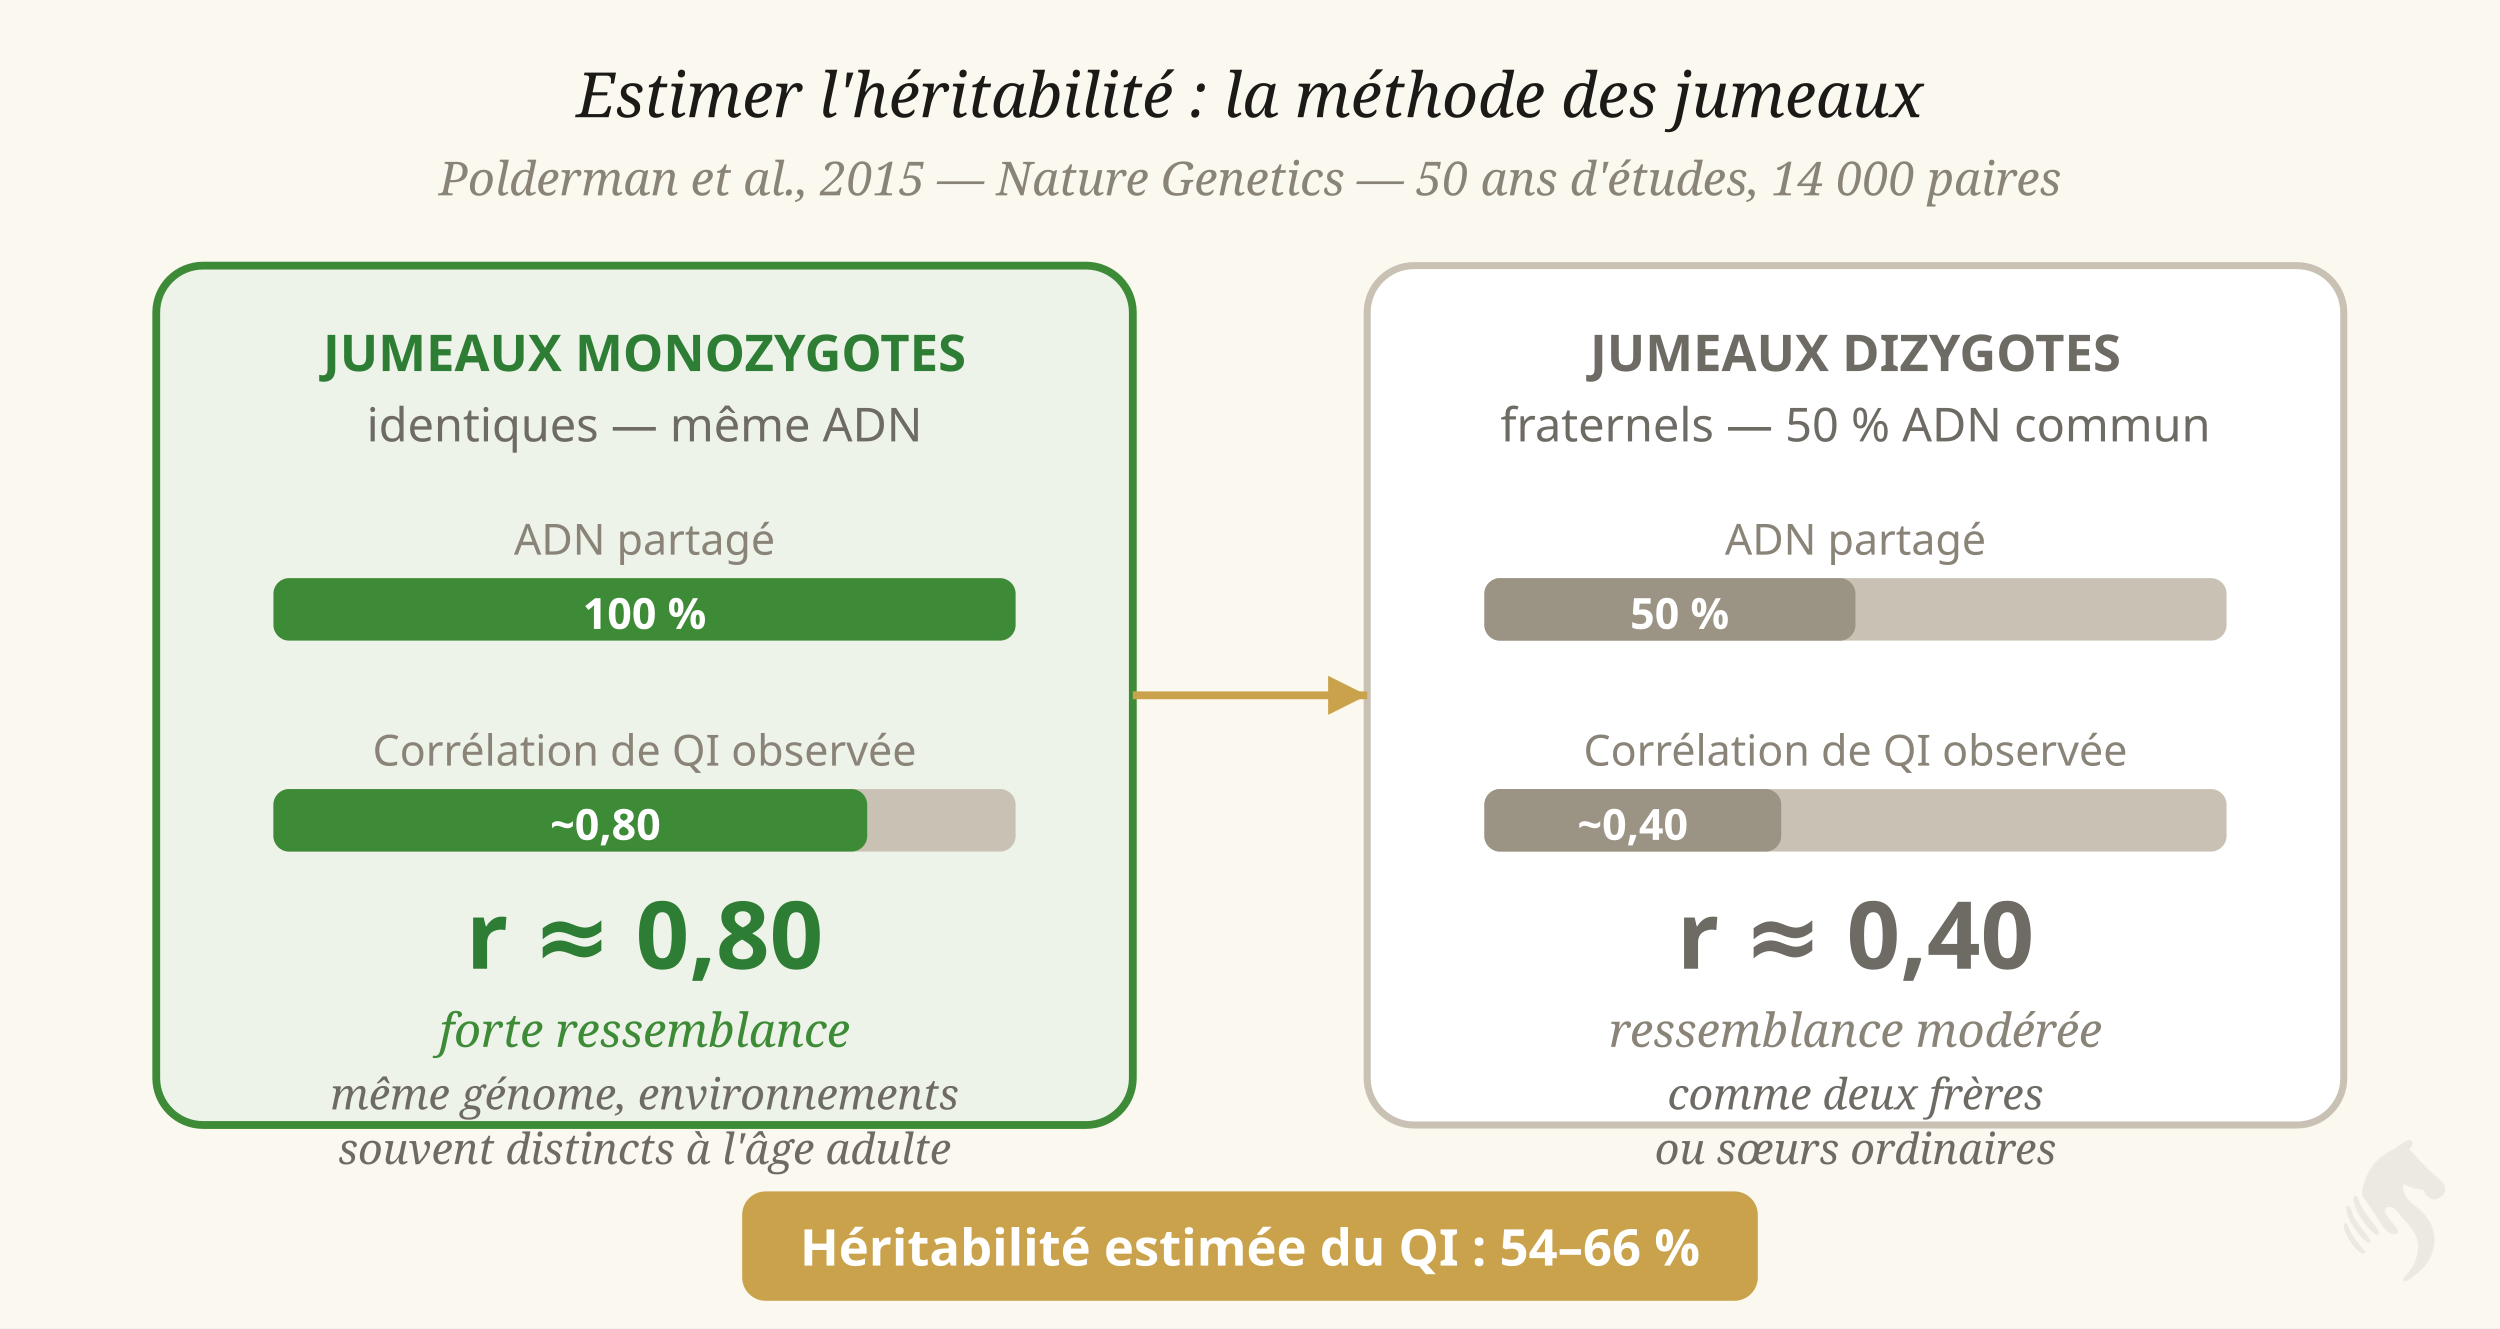
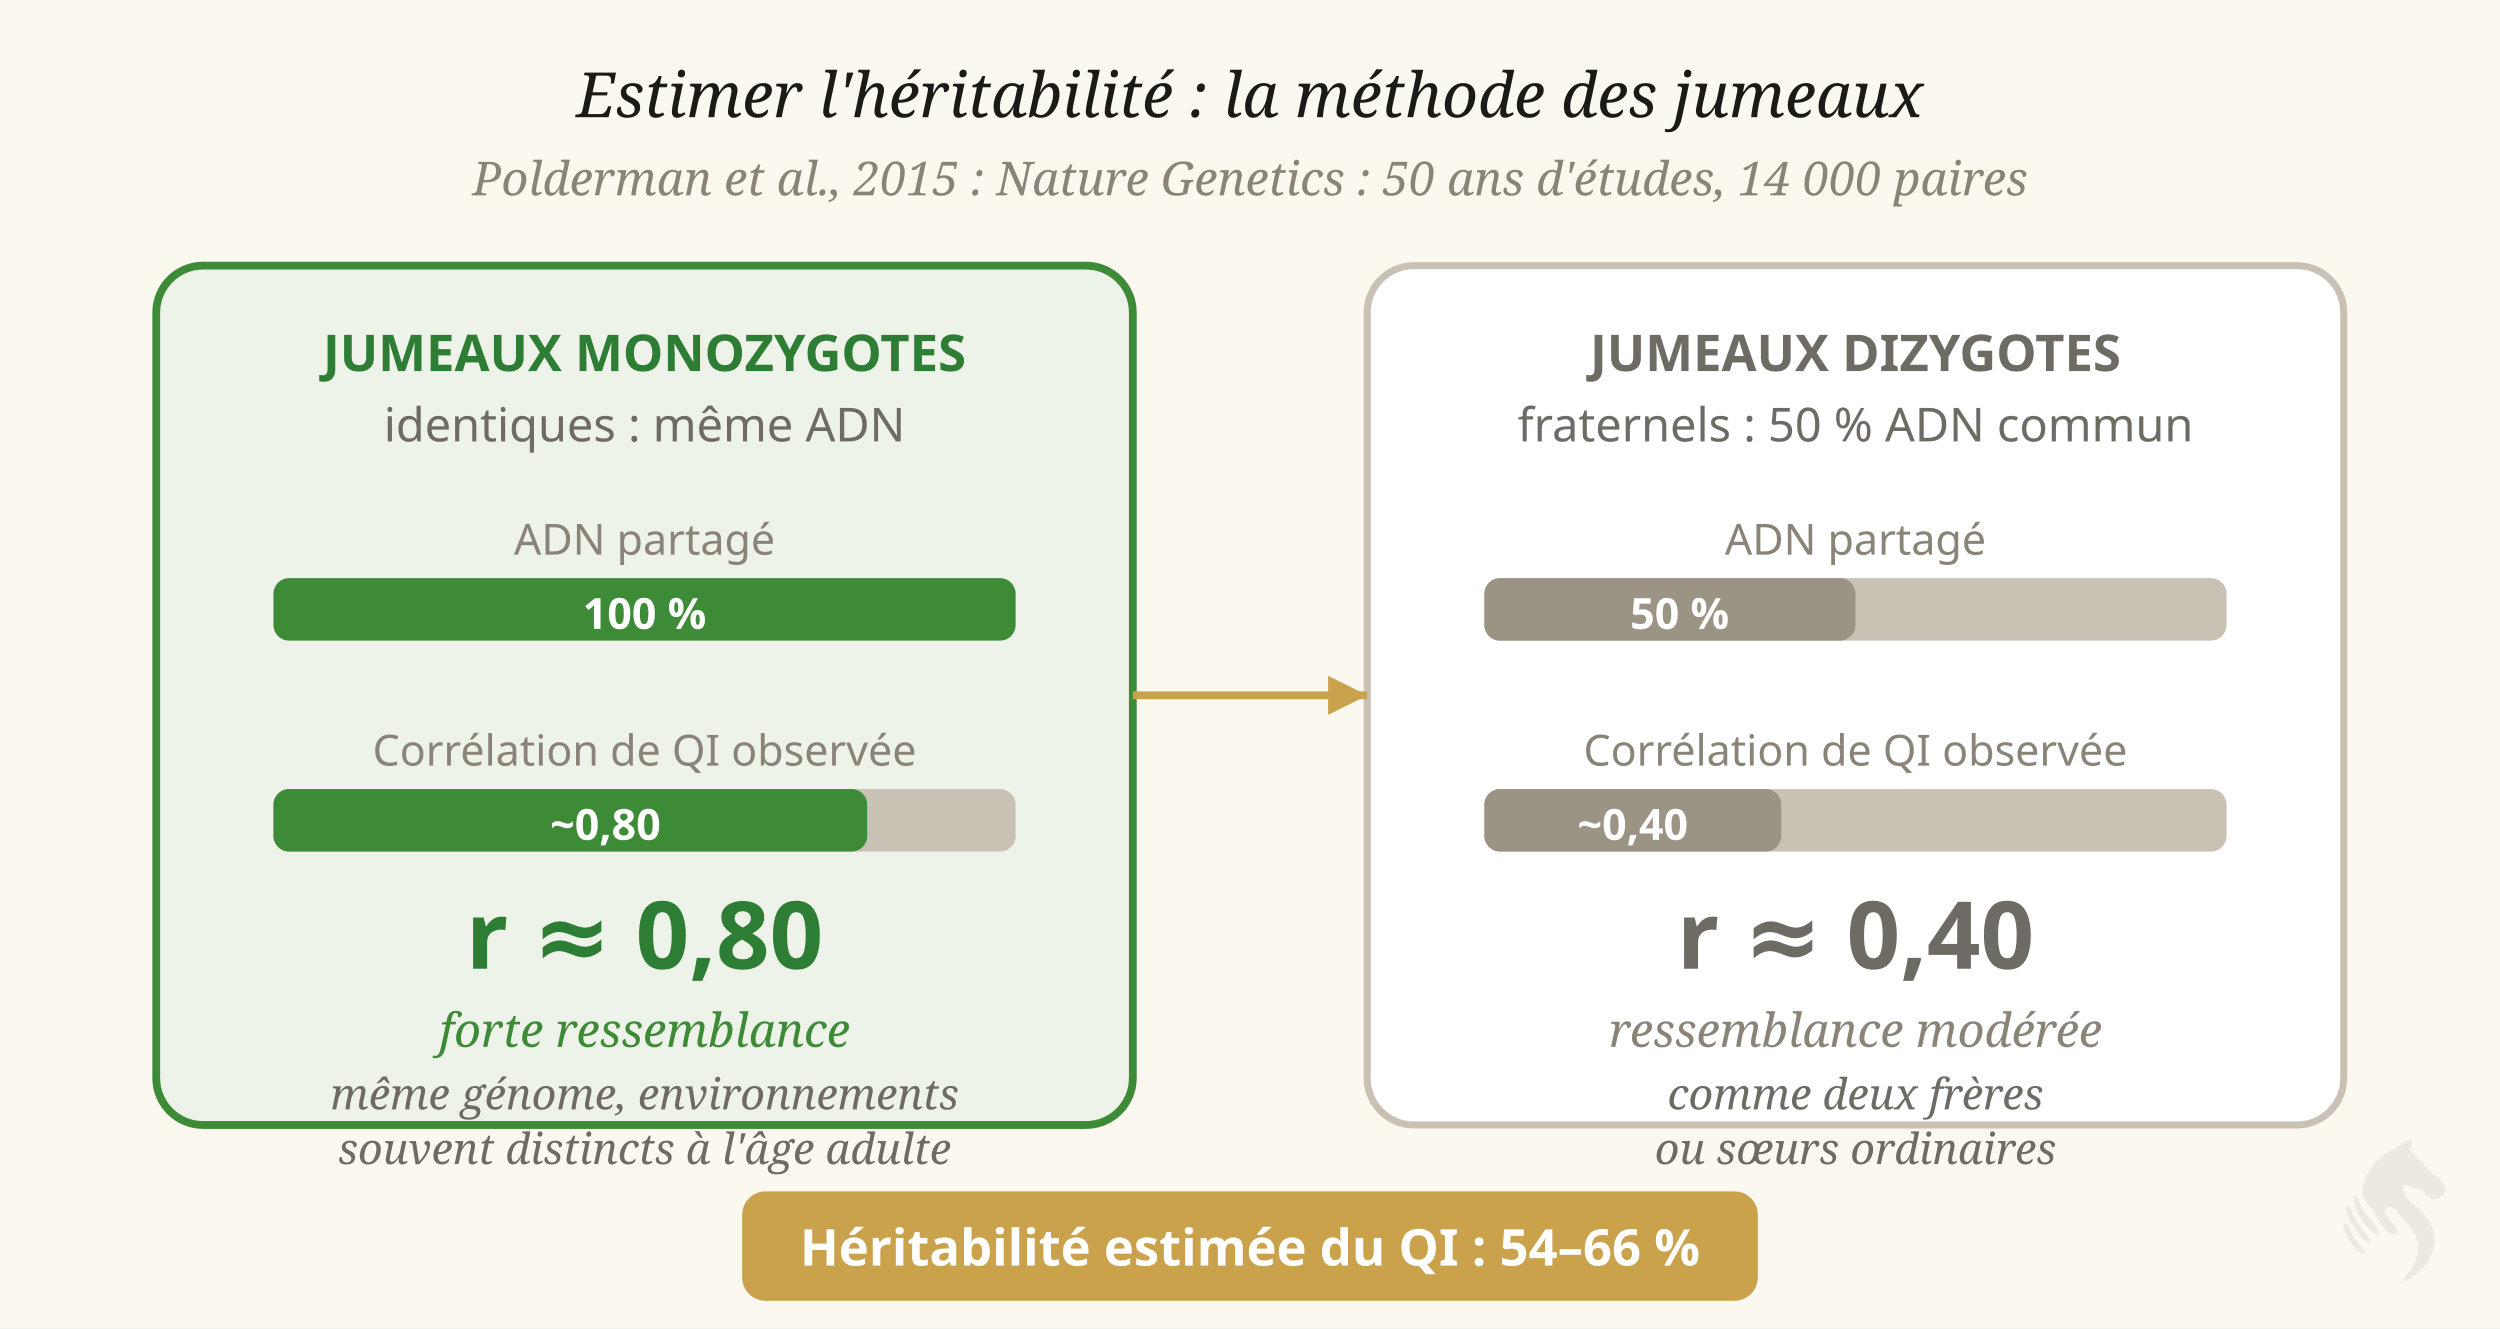
<svg xmlns="http://www.w3.org/2000/svg" width="640" height="340" viewBox="0 0 640 340" role="img" aria-labelledby="gen2">
  <rect width="640" height="340" fill="#faf8ef" />
  <text x="320" y="30" text-anchor="middle" font-family="Georgia, serif" font-size="16" font-style="italic" fill="#1c1a16">Estimer l'héritabilité : la méthode des jumeaux</text>
-   <text x="320" y="50" text-anchor="middle" font-family="Georgia, serif" font-size="12" font-style="italic" fill="#8a8478">Polderman et al., 2015 — Nature Genetics — 50 ans d'études, 14 000 paires</text>
+   <text x="320" y="50" text-anchor="middle" font-family="Georgia, serif" font-size="12" font-style="italic" fill="#8a8478">Polderman et al., 2015 : Nature Genetics : 50 ans d'études, 14 000 paires</text>
  <rect x="40" y="68" width="250" height="220" rx="12" fill="#eef3e9" stroke="#3d8b37" stroke-width="2" />
  <text x="165" y="95" text-anchor="middle" font-family="system-ui, sans-serif" font-size="13" font-weight="700" fill="#2e7d34">JUMEAUX MONOZYGOTES</text>
-   <text x="165" y="113" text-anchor="middle" font-family="system-ui, sans-serif" font-size="12" fill="#6e6a64">identiques — même ADN</text>
+   <text x="165" y="113" text-anchor="middle" font-family="system-ui, sans-serif" font-size="12" fill="#6e6a64">identiques : même ADN</text>
  <text x="165" y="142" text-anchor="middle" font-family="system-ui, sans-serif" font-size="11" fill="#8a8478">ADN partagé</text>
  <rect x="70" y="148" width="190" height="16" rx="4" fill="#3d8b37" />
  <text x="165" y="161" text-anchor="middle" font-family="system-ui, sans-serif" font-size="11" font-weight="700" fill="#fff">100 %</text>
  <text x="165" y="196" text-anchor="middle" font-family="system-ui, sans-serif" font-size="11" fill="#8a8478">Corrélation de QI observée</text>
  <rect x="70" y="202" width="190" height="16" rx="4" fill="#c9c2b4" />
  <rect x="70" y="202" width="152" height="16" rx="4" fill="#3d8b37" />
  <text x="155" y="215" text-anchor="middle" font-family="system-ui, sans-serif" font-size="11" font-weight="700" fill="#fff">~0,80</text>
  <text x="165" y="248" text-anchor="middle" font-family="system-ui, sans-serif" font-size="24" font-weight="800" fill="#2e7d34">r ≈ 0,80</text>
  <text x="165" y="268" text-anchor="middle" font-family="Georgia, serif" font-size="12" font-style="italic" fill="#3d8b37">forte ressemblance</text>
  <text x="165" y="284" text-anchor="middle" font-family="Georgia, serif" font-size="11" font-style="italic" fill="#6e6a64">même génome, environnements</text>
  <text x="165" y="298" text-anchor="middle" font-family="Georgia, serif" font-size="11" font-style="italic" fill="#6e6a64">souvent distincts à l'âge adulte</text>
  <rect x="350" y="68" width="250" height="220" rx="12" fill="#fff" stroke="#c9c2b4" stroke-width="1.8" />
  <text x="475" y="95" text-anchor="middle" font-family="system-ui, sans-serif" font-size="13" font-weight="700" fill="#6e6a64">JUMEAUX DIZYGOTES</text>
-   <text x="475" y="113" text-anchor="middle" font-family="system-ui, sans-serif" font-size="12" fill="#6e6a64">fraternels — 50 % ADN commun</text>
+   <text x="475" y="113" text-anchor="middle" font-family="system-ui, sans-serif" font-size="12" fill="#6e6a64">fraternels : 50 % ADN commun</text>
  <text x="475" y="142" text-anchor="middle" font-family="system-ui, sans-serif" font-size="11" fill="#8a8478">ADN partagé</text>
  <rect x="380" y="148" width="190" height="16" rx="4" fill="#c9c2b4" />
  <rect x="380" y="148" width="95" height="16" rx="4" fill="#9b9384" />
  <text x="430" y="161" text-anchor="middle" font-family="system-ui, sans-serif" font-size="11" font-weight="700" fill="#fff">50 %</text>
  <text x="475" y="196" text-anchor="middle" font-family="system-ui, sans-serif" font-size="11" fill="#8a8478">Corrélation de QI observée</text>
  <rect x="380" y="202" width="190" height="16" rx="4" fill="#c9c2b4" />
  <rect x="380" y="202" width="76" height="16" rx="4" fill="#9b9384" />
  <text x="418" y="215" text-anchor="middle" font-family="system-ui, sans-serif" font-size="11" font-weight="700" fill="#fff">~0,40</text>
  <text x="475" y="248" text-anchor="middle" font-family="system-ui, sans-serif" font-size="24" font-weight="800" fill="#6e6a64">r ≈ 0,40</text>
  <text x="475" y="268" text-anchor="middle" font-family="Georgia, serif" font-size="12" font-style="italic" fill="#8a8478">ressemblance modérée</text>
  <text x="475" y="284" text-anchor="middle" font-family="Georgia, serif" font-size="11" font-style="italic" fill="#6e6a64">comme deux frères</text>
  <text x="475" y="298" text-anchor="middle" font-family="Georgia, serif" font-size="11" font-style="italic" fill="#6e6a64">ou sœurs ordinaires</text>
  <line x1="290" y1="178" x2="350" y2="178" stroke="#c9a24b" stroke-width="2" />
  <polygon points="350,178 340,173 340,183" fill="#c9a24b" />
  <rect x="190" y="305" width="260" height="28" rx="6" fill="#c9a24b" />
  <text x="320" y="324" text-anchor="middle" font-family="system-ui, sans-serif" font-size="13" font-weight="700" fill="#fff">Héritabilité estimée du QI : 54–66 %</text>
  <g id="wm" opacity="0.07" transform="translate(600.0,291.9) scale(0.0416)" aria-hidden="true">
    <g fill="#1e1e1e" fill-rule="evenodd">
      <path d="M411.5-.5h-16a76 76 0 0 0-24.5 12q-.62-.7-1.5-1l-2 4a4 4 0 0 1-1.5-1 7 7 0 0 1-2.5 3.5 253 253 0 0 0-17 13q-1.42.93-2.5-.5-5.2 7.95-14.5 9a9.4 9.4 0 0 1-4 6q2.3.02 1.5 2A461 461 0 0 1 278.5 73q-13.2 7.95-26 16.5-1.59-1.38 0-3-2.35.35-4 2 .9.98 2 2-92.12 67.08-125.5 177a1316 1316 0 0 0-10 44 51.2 51.2 0 0 0 4.5 31q.1 3.33-2 1l4.5 11q1-2 2 0l5 10 1-1q6 10.95 13 21a651 651 0 0 1 18.5 25 3.4 3.4 0 0 1 1.5-3q21.52 33 43 66 .3 3.4-2.5 1v2a1542 1542 0 0 1 21 32q1 0 1 1a319 319 0 0 0 25 35 160 160 0 0 0 27 25 3.1 3.1 0 0 1 1-3q23.18 14.62 49 5.5 5-2.83 4-8.5-.15-4.6-1.5-9a618 618 0 0 0-55.5-73.5q3-.91 5 1.5a23.5 23.5 0 0 0-7-9q.63 2.4 2 4.5-.17 2.58-1.5.5a364 364 0 0 1-17.5-26.5 50 50 0 0 1-4.5-22.5q.9-4.71 3-9 .63 1.88 2.5 2a7 7 0 0 1 2-3q9.28-8.1 22-8a86 86 0 0 1 23 4.5 11 11 0 0 1 3 4.5q2.58-1.75 5 .5l21.5 23.5q.74 1.95.5 4 3.56 1 6 4a1094 1094 0 0 0 30 34.5l-1 1q3.7 2.7 7.5 5.5a23 23 0 0 1 2 5l5 3a22 22 0 0 0 5.5 8 11.5 11.5 0 0 0 4 4 3.9 3.9 0 0 0-2-3.5q1.7-1.12 3 .5a705 705 0 0 1 42 57.5q-.65 1.46-2 1.5a169 169 0 0 1 10 19 3.8 3.8 0 0 0-.5 4q1 2 2 0 1.4 2.05 2.5 4-.25-2.55.5-5a185 185 0 0 1 11 83q-1 2-2 0a9 9 0 0 0-1.5-4v9a2.3 2.3 0 0 0 1.5-1q.75 10.55-1 21a337 337 0 0 1-18 56l-2.5 3q-1.2-.69-1-2a36 36 0 0 0-4 7 5.2 5.2 0 0 0 3.5-4 4.3 4.3 0 0 1 0 4 350 350 0 0 1-33 52 1108 1108 0 0 1-30 35q-7.17 20.32 13.5 14.5a34 34 0 0 1 6-3 1496 1496 0 0 1 54-37 942 942 0 0 0 29-27q1.25-1.03 2 .5a11 11 0 0 0-3 4q1.35-1.65 2.5 0a29 29 0 0 1 4.5-6 40 40 0 0 0 9-10.5l6-4-1-1a25 25 0 0 1 8.5-7.5q-1.47-2.67 1-5 .22 4.17 2.5 1.5-1.94-3.13 2-4l-1-1q1.48-3.25 4-5.5a8 8 0 0 0-3-1q37.8-53.63 47.5-119 8.4-83.08-38-152a364 364 0 0 0-28-35q-1.03-1.25.5-2 3.58 2.23 2-1l-4-2a5 5 0 0 1-3-.5 484 484 0 0 0-70-58q-.7-.62-1-1.5 1.05-.43 2-1v-3a6 6 0 0 1-5-2q-.66-.1-1 .5 3.72 2.61 0 3-34.57-32.88-46-79.5.2-2.3 2-3v-4q-1.94 5.58-3.5 0-1-9 0-18 2.16-6.4 8.5-8a78 78 0 0 1 22 7.5 403 403 0 0 0 66 18l9 3q-2.45.75-5 .5-1.59 1.6 0 3a16 16 0 0 1 6.5-1 7.3 7.3 0 0 1 2 3q1.38-2.6 3.5-2-1.1-2.32-4-2.5 15.09-2.3 25.5 8.5 5.35 10.23 10 21 12.95 20.94 36.5 28.5-1.88.63-2 2.5a30 30 0 0 0 12.5 3q4.43-.1 8-2 3.2 3.87 5.5-1 1.2.69 1 2a39 39 0 0 0 4.5-2l1 1q.69-1.87-1.5-2.5a12 12 0 0 0 7-3q1.88-1.1 3 .5 2.22-3.62 6-2a8.7 8.7 0 0 1 3-4 41 41 0 0 1 12-6.5l-2-1 5.5-3.5q.62.7 1.5 1 1.82-1.15 0-2.5 1.42-.93 2.5.5a5.8 5.8 0 0 1 .5-4 39 39 0 0 1 6-4.5q-1.55-2.25.5-4.5 3.25-3.5 5-8 1.38-.64 2.5-1-.8-1.05-2-1.5 1.85-5.82 3-11.5v-10h-1q-.85 6-2.5 12-.16-4.46.5-9a63 63 0 0 0-12.5-31 478 478 0 0 0-45.5-44.5q3.06.72 6 2.5-3.15-3.9-7-7.5l1-1q-1.4-1.05-2 .5 1.77 2.4-.5 4a781 781 0 0 1-67.5-65.5l1-.5a29 29 0 0 0 7 6 93 93 0 0 0-14-15 24.5 24.5 0 0 0-9-9.5l1-1a44 44 0 0 0-7-4.5q1.44 2.2 3.5 4 1 1.5 0 3l-72-76q-5.34-7.85 1.5-14.5 1.98-.8 2 1.5a69 69 0 0 1 6-3.5q-1.95-1.94 0-3.5a31 31 0 0 0 6-12q2.05.24 4-.5a79 79 0 0 0-1.5-17.5 94 94 0 0 0-5-10l-1 1a87 87 0 0 0-5.5-3" />
      <path d="M325.5 44.5q-3.85 1.03-7 3.5a4.2 4.2 0 0 1-4.5-.5q-2.75 2.49-3.5 6-6.97 2.94-14 6-6.75 3.75-13.5 8-.62-.7-1.5-1a37.6 37.6 0 0 1-17 10.5 263 263 0 0 0-12 9.5q-1.59 1.62 0 3 12.8-8.55 26-16.5A461 461 0 0 0 327 46.5q.8-1.98-1.5-2m148 86-21-24a209 209 0 0 1-21-21.5l-8.5-8.5q-4.8-3.3-6-9-9.1-4.3-11.5-13a13 13 0 0 0 3-6q-.02-2.3-2-1.5-6.84 6.65-1.5 14.5l72 76q1-1.5 0-3a20 20 0 0 1-3.5-4m89 86a198 198 0 0 0-17.5-15q.4-2.17-.5-4-3.63-1.2-7-3a26 26 0 0 0-6-6 430 430 0 0 1-27-27.5 2.4 2.4 0 0 0-2-.5 29 29 0 0 1-7-6l-1 .5a781 781 0 0 0 67.5 65.5q2.27-1.6.5-4m-314-128a247 247 0 0 0-42 35.5 14.5 14.5 0 0 1-5 4l1 1a9.3 9.3 0 0 1-6 2.5 76 76 0 0 1-16 20q.3.88 1 1.5a9.4 9.4 0 0 0-5.5 6.5q-1-2-2 0-.93 1.42.5 2.5a25 25 0 0 0-6.5 8.5q-1.6 1.05-3.5 1.5 1.21.45 2 1.5a43 43 0 0 0-7 10 352 352 0 0 0-19.5 37 2.9 2.9 0 0 1-2.5 1 3.3 3.3 0 0 0 2 1.5 47 47 0 0 1-3.5 5.5l-12 34q-.98-1.8-1.5 0 1.4 1.9.5 4a33 33 0 0 1-3.5 5.5q.78.84 1 2a212 212 0 0 0-10 49.5 36 36 0 0 0 7 20q2.1 2.33 2-1a51.2 51.2 0 0 1-4.5-31 1316 1316 0 0 1 10-44q33.38-109.92 125.5-177-1.1-1.02-2-2m376 206q-.5-10.25-5-19.5 1.5-4.37-1.5-.5l-6.5-11q-5.55-3.6-7.5-10l-1 1q-3.75-5.75-9.5-9.5l1-1a850 850 0 0 0-9-7q1.14-2.04-1.5-3.5-1.08 1.43-2.5.5-2.84-1.65-2-4a5 5 0 0 0-3-.5 5 5 0 0 0-.5-3l-1 1a7 7 0 0 0-4.5-3 21 21 0 0 0-6-2.5 478 478 0 0 1 45.5 44.5 63 63 0 0 1 12.5 31q-.66 4.54-.5 9 1.65-6 2.5-12m-259 3v-1q-2.22-5.79 1-11.5l-2-2a67 67 0 0 0 1.5-5.5q.93 7.1 3.5 1-2.43-3.37 2-4a4.3 4.3 0 0 1 2.5 3q.45-1.21 1.5-2 2.3.75 4 2a326 326 0 0 1 28 10.5q11.4 3.22 23 6 1.05 1.6 1.5 3.5 1-4 2 0 1.08-1.43 2.5-.5-1.81 1.35 0 2.5 3.25-.47 7-2 1.85.03 3 1 5.83.22 11 2h5q2.55.25 5-.5l-9-3a403 403 0 0 1-66-18 78 78 0 0 0-22-7.5q-6.34 1.6-8.5 8-1 9 0 18 1.56 5.58 3.5 0m109 6a4.7 4.7 0 0 1 4 3q3.6-3.98 6 1l1-2 4 2a65 65 0 0 1 7.5 10q1.1 3.55 2.5 7-1.77 2.95 2 4 13.35 23.91 39 33 .12-1.87 2-2.5-23.55-7.56-36.5-28.5a305 305 0 0 0-10-21q-10.41-10.8-25.5-8.5 2.9.18 4 2.5m-410 86a9 9 0 0 0 1.5-4 310 310 0 0 0 37.5 86q-1.1 1.02-2 2a40 40 0 0 0 8.5 12 139 139 0 0 0 15 21q2.31 2.97 1.5 6 5.9 1.14 7.5 7 5.7 2.47 5 8 3.8 1.06 6.5 4 20.24 25.5 46 45.5a39 39 0 0 0 20 5 46 46 0 0 1 9-7.5 818 818 0 0 1-10-21.5q1.43-1.08.5-2.5a27 27 0 0 1-3.5-2 185 185 0 0 0-16-23.5q1.43-1.08.5-2.5a13.3 13.3 0 0 1-5.5-5 617 617 0 0 0-22.5-29v-4l-1 1a13 13 0 0 1-4.5-6 11.5 11.5 0 0 1-4-4q-.03 2.3-2 1.5A471 471 0 0 1 97 390.5q-1.8-3.04-.5-6 1.02.54 2 1a9 9 0 0 0-2-4.5q3.83-2.28-1-2.5a597 597 0 0 1-7-18.5l2-1a3.3 3.3 0 0 1-2-3.5 3.1 3.1 0 0 1-3-1q-7.35-19.46-24-8 1.03 2.34-.5 5a97 97 0 0 0 3.5 38" />
      <path d="M365.5 301.5q-1.8.7-2 3 11.43 46.62 46 79.5 3.72-.39 0-3 .34-.6 1-.5-2.4-2.22-5-4.5l2-2q-2.45-.75-5-.5a8.4 8.4 0 0 0-.5-4q-1.72 1.44-3-1a28 28 0 0 1-3.5-6q-.5 2-1 0a143 143 0 0 1-18-31q-6.22-11.64-9-27a7 7 0 0 0-2-3m-211 174a45 45 0 0 1-9.5-15q-1 2-2 0a41 41 0 0 0-6-9l-1-5-1 1a989 989 0 0 1-17.5-25.5q.7-.62 1-1.5a7.7 7.7 0 0 1-5-6 163 163 0 0 1-15-29q-.98-.46-2-1-1.3 2.96.5 6a471 471 0 0 0 55.5 86.5q1.97.8 2-1.5m-90-86q-2.05 2.77 1.5 4 3.6 16.25 9.5 30.5-2.48 3.62 2 3.5 3.65 9.3 8 18.5l-1 1a11.4 11.4 0 0 1 6 8q-.7.62-1 1.5a10.5 10.5 0 0 1 3.5 5l1-1a62 62 0 0 0 7.5 13q.9-.98 2-2a310 310 0 0 1-37.5-86 9 9 0 0 1-1.5 4m48 210a3.9 3.9 0 0 0-2-3.5q1.7-1.12 3 .5a127 127 0 0 0 39 32q11.3 4.6 8.5-7a147 147 0 0 0-17-32 1467 1467 0 0 0-40-51 554 554 0 0 1-48.5-75l1-1q.84 5.22 6 5a51.6 51.6 0 0 1-11.5-27l-1 2a159 159 0 0 0-11-31 14.3 14.3 0 0 0-10.5-8q-3.2.01-6 1.5-2.85 3.45-6 6.5-.87 16.85 3 33.5a3.6 3.6 0 0 1-2 2q1.38.56 2.5 1.5 3.15 9.81 6.5 19.5-1.21.45-2 1.5a29 29 0 0 0 5.5 7A256 256 0 0 0 55.5 525l-2 1a6.4 6.4 0 0 0 4 1.5 332 332 0 0 0 38.5 53l3.5 5.5-1 1q1.9 1.67 3.5.5a36 36 0 0 0 10.5 12m303-214q-.95.57-2 1 .3.88 1 1.5a484 484 0 0 1 70 58q1.42.72 3 .5a43 43 0 0 0-10-12.5l1-1q-2.66 1.47-5-1a36 36 0 0 0-10-10q1.81-1.35 0-2.5a8 8 0 0 1-3.5 0q-4.57-5.7-10-8a13 13 0 0 0-6.5-5.5 11.5 11.5 0 0 1-3.5-4.5q-.62.7-1.5 1a17.7 17.7 0 0 0-8-5.5q-2.84-1.65-2-4-7.47-2.25-13-7.5m-254 24a526 526 0 0 1 23.5 37 55 55 0 0 1 9 15l1-1a65 65 0 0 0 8.5 13q2.8 2.4 2.5-1-21.48-33-43-66a3.4 3.4 0 0 0-1.5 3m111 63q.16-.93 1-1.5a7 7 0 0 1-3.5-2.5 17.5 17.5 0 0 0-5.5-8q3.7-4.18-2.5-5a41 41 0 0 1-7.5-18.5l2-3a7.2 7.2 0 0 1-2-4.5 3.1 3.1 0 0 0 3-1 37 37 0 0 0-1-7q-1.87-.12-2.5-2a36 36 0 0 0-3 9 50 50 0 0 0 4.5 22.5 364 364 0 0 0 17.5 26.5q1.33 2.08 1.5-.5-1.37-2.1-2-4.5m-272 45v19q2.55 12.15 7 24 15.37 37.49 37 68a54 54 0 0 0 9 12.5q-1.58 2.58 2 3l-1 1 5.5 4.5a82 82 0 0 0 9 12q6.5 6.26 12.5 13 9.5 6.75 17.5 15l1-1q4.56 3.52 9 7l1-2a89 89 0 0 0 13.5 3.5q13.85-4.6 6.5-17.5-1.73 1.44-3-1a307 307 0 0 1-13.5-16 16 16 0 0 0-6-5.5q1.43-1.08.5-2.5a27.2 27.2 0 0 1-12.5-15 3.1 3.1 0 0 1-3-1q-7.5-10.25-15.5-20-.93-1.42.5-2.5a16 16 0 0 1-6-5.5 880 880 0 0 1-19-29.5q.7-.62 1-1.5a8 8 0 0 1-4-4 94 94 0 0 1-12.5-26l-1 1q-3.8-4.62-1.5-10a3.1 3.1 0 0 1-3-1 198 198 0 0 1-7-15.5l1-1a55 55 0 0 1-9-11q-2.85-1.46-6-2l3-1a22 22 0 0 0-9 2 11.4 11.4 0 0 0-4 6.5m277 51a48 48 0 0 0 12 5q-.57 3.66 2 2a5.3 5.3 0 0 1 3.5 3l1-2a45 45 0 0 0 26 0q.45 1.21 1.5 2 1.27-3.4 4-2 1.81-1.15 0-2.5l3-1.5a21 21 0 0 0 3.5-4q1.4-8.23-1.5-16 .3-.88 1-1.5-5.22-1.95-4-7a193 193 0 0 1-18-23.5 16 16 0 0 0-3.5-3q-4.05-7.43-9-12a284 284 0 0 0-14-17q-.75-1.58.5-3a19 19 0 0 1-6-4 4.35 4.35 0 0 0-5-1.5 618 618 0 0 1 55.5 73.5q1.35 4.4 1.5 9 1 5.67-4 8.5-25.82 9.12-49-5.5a3.1 3.1 0 0 0-1 3m115-56a264 264 0 0 1 16 22q-1.7 3.04 1.5 1a494 494 0 0 1 16.5 23l7 10q1.35-.04 2-1.5a705 705 0 0 0-42-57.5q-1.3-1.62-3-.5a3.9 3.9 0 0 1 2 3.5" />
      <path d="M112.5 599.5q7 9.5 16 17 2 0 2 2 6.9 3.77 11 8.5l13 5.5a5.7 5.7 0 0 0 6 0q2.07 3.94 4 0-3.37-1.23-.5-3 .22-6.86.5-13.5l-3-3.5 3-2.5q-4.58-.9-7.5-4.5a79 79 0 0 0-10.5-16.5q2.67 1.47 5-1a12 12 0 0 1-8.5-3.5 92 92 0 0 0-17.5-23.5l2-1-6.5-4.5a2294 2294 0 0 1-34.5-47q-1 0-1-1-5.27-4.75-4-11.5-2.25-3.25-3.5.5A227 227 0 0 1 61.5 469q.84-.57 1-1.5-5.16.22-6-5l-1 1a554 554 0 0 0 48.5 75 1467 1467 0 0 1 40 51q10.5 14.98 17 32 2.8 11.6-8.5 7a127 127 0 0 1-39-32q-1.3-1.62-3-.5a3.9 3.9 0 0 1 2 3.5m335-4a3349 3349 0 0 1 7.5 35q2.3 19.53.5 39a9 9 0 0 1 1.5 4q1 2 2 0a185 185 0 0 0-11-83q-.75 2.45-.5 5m44-147q1.58 3.23-2 1-1.53.75-.5 2a364 364 0 0 1 28 35q46.4 68.92 38 152-9.7 65.37-47.5 119 1.46.15 3 1a12 12 0 0 0 3.5-6q1.58 1.52 3.5.5-1.16-8.12 7-11-1.6-1.75 1-2.5-.12-8.5 6-14-.81-.1-1-1a3.1 3.1 0 0 1 3-1 5.4 5.4 0 0 1 3-5.5q-1.2-.45-2-1.5a67 67 0 0 0 4.5-10l1 2a9 9 0 0 1 2.5-5l-1-2a6.3 6.3 0 0 1 4-.5 6.5 6.5 0 0 0-3-3 225 225 0 0 1 11-24.5q-.53-1.8-1.5 0-.3-4.51 1-9l1 1a67 67 0 0 0 1.5-13q7.4-.7 1-5a232 232 0 0 0 2-53l.5-5q.57.84 1.5 1a8 8 0 0 0-2.5-5q-6.56-49.08-31.5-89 2.03-1.77-.5-3l-1 1a696 696 0 0 1-17.5-26q-2.18-1.53-1-3.5-3.93-.91-5-4.5-1.26-.5-1-2a69 69 0 0 0-6.5-5q-.69-1.87 1.5-2.5a14 14 0 0 0-4-2.5m-36 230a273 273 0 0 1-13.5 57q-1.4.82-2.5 2 2.69 6.4-4 8.5l2 1a30 30 0 0 0-3 8.5q-.2 1.31 1 2l2.5-3a337 337 0 0 0 18-56 89 89 0 0 0 1-21q-.57.84-1.5 1m-25 84a185 185 0 0 1-24 38l-2.5 6a25 25 0 0 0-6.5 7q-13.95 16.7-28.5 33-1.16 4.05-3.5 7.5-1.35 4.25-1 8a16 16 0 0 1 6 5.5h14a20 20 0 0 1 10-3.5q1.71-1.12 0-2.5a81 81 0 0 0 18.5-12q.62.7 1.5 1a71 71 0 0 1 2-4q1-2 2 0 1.7-4.54 4.5-1a38 38 0 0 1 4.5-6.5 189 189 0 0 0 30.5-23.5q4.55 3.9 4-3a4.6 4.6 0 0 1 4.5-2v-3a5 5 0 0 0 3-.5 41 41 0 0 1 3-5.5 11 11 0 0 1 3-4q-.75-1.53-2-.5a942 942 0 0 1-29 27 1496 1496 0 0 0-54 37 34 34 0 0 0-6 3q-20.67 5.82-13.5-14.5a1108 1108 0 0 0 30-35 350 350 0 0 0 33-52 4.3 4.3 0 0 0 0-4 5.2 5.2 0 0 1-3.5 4" />
    </g>
  </g>
</svg>
